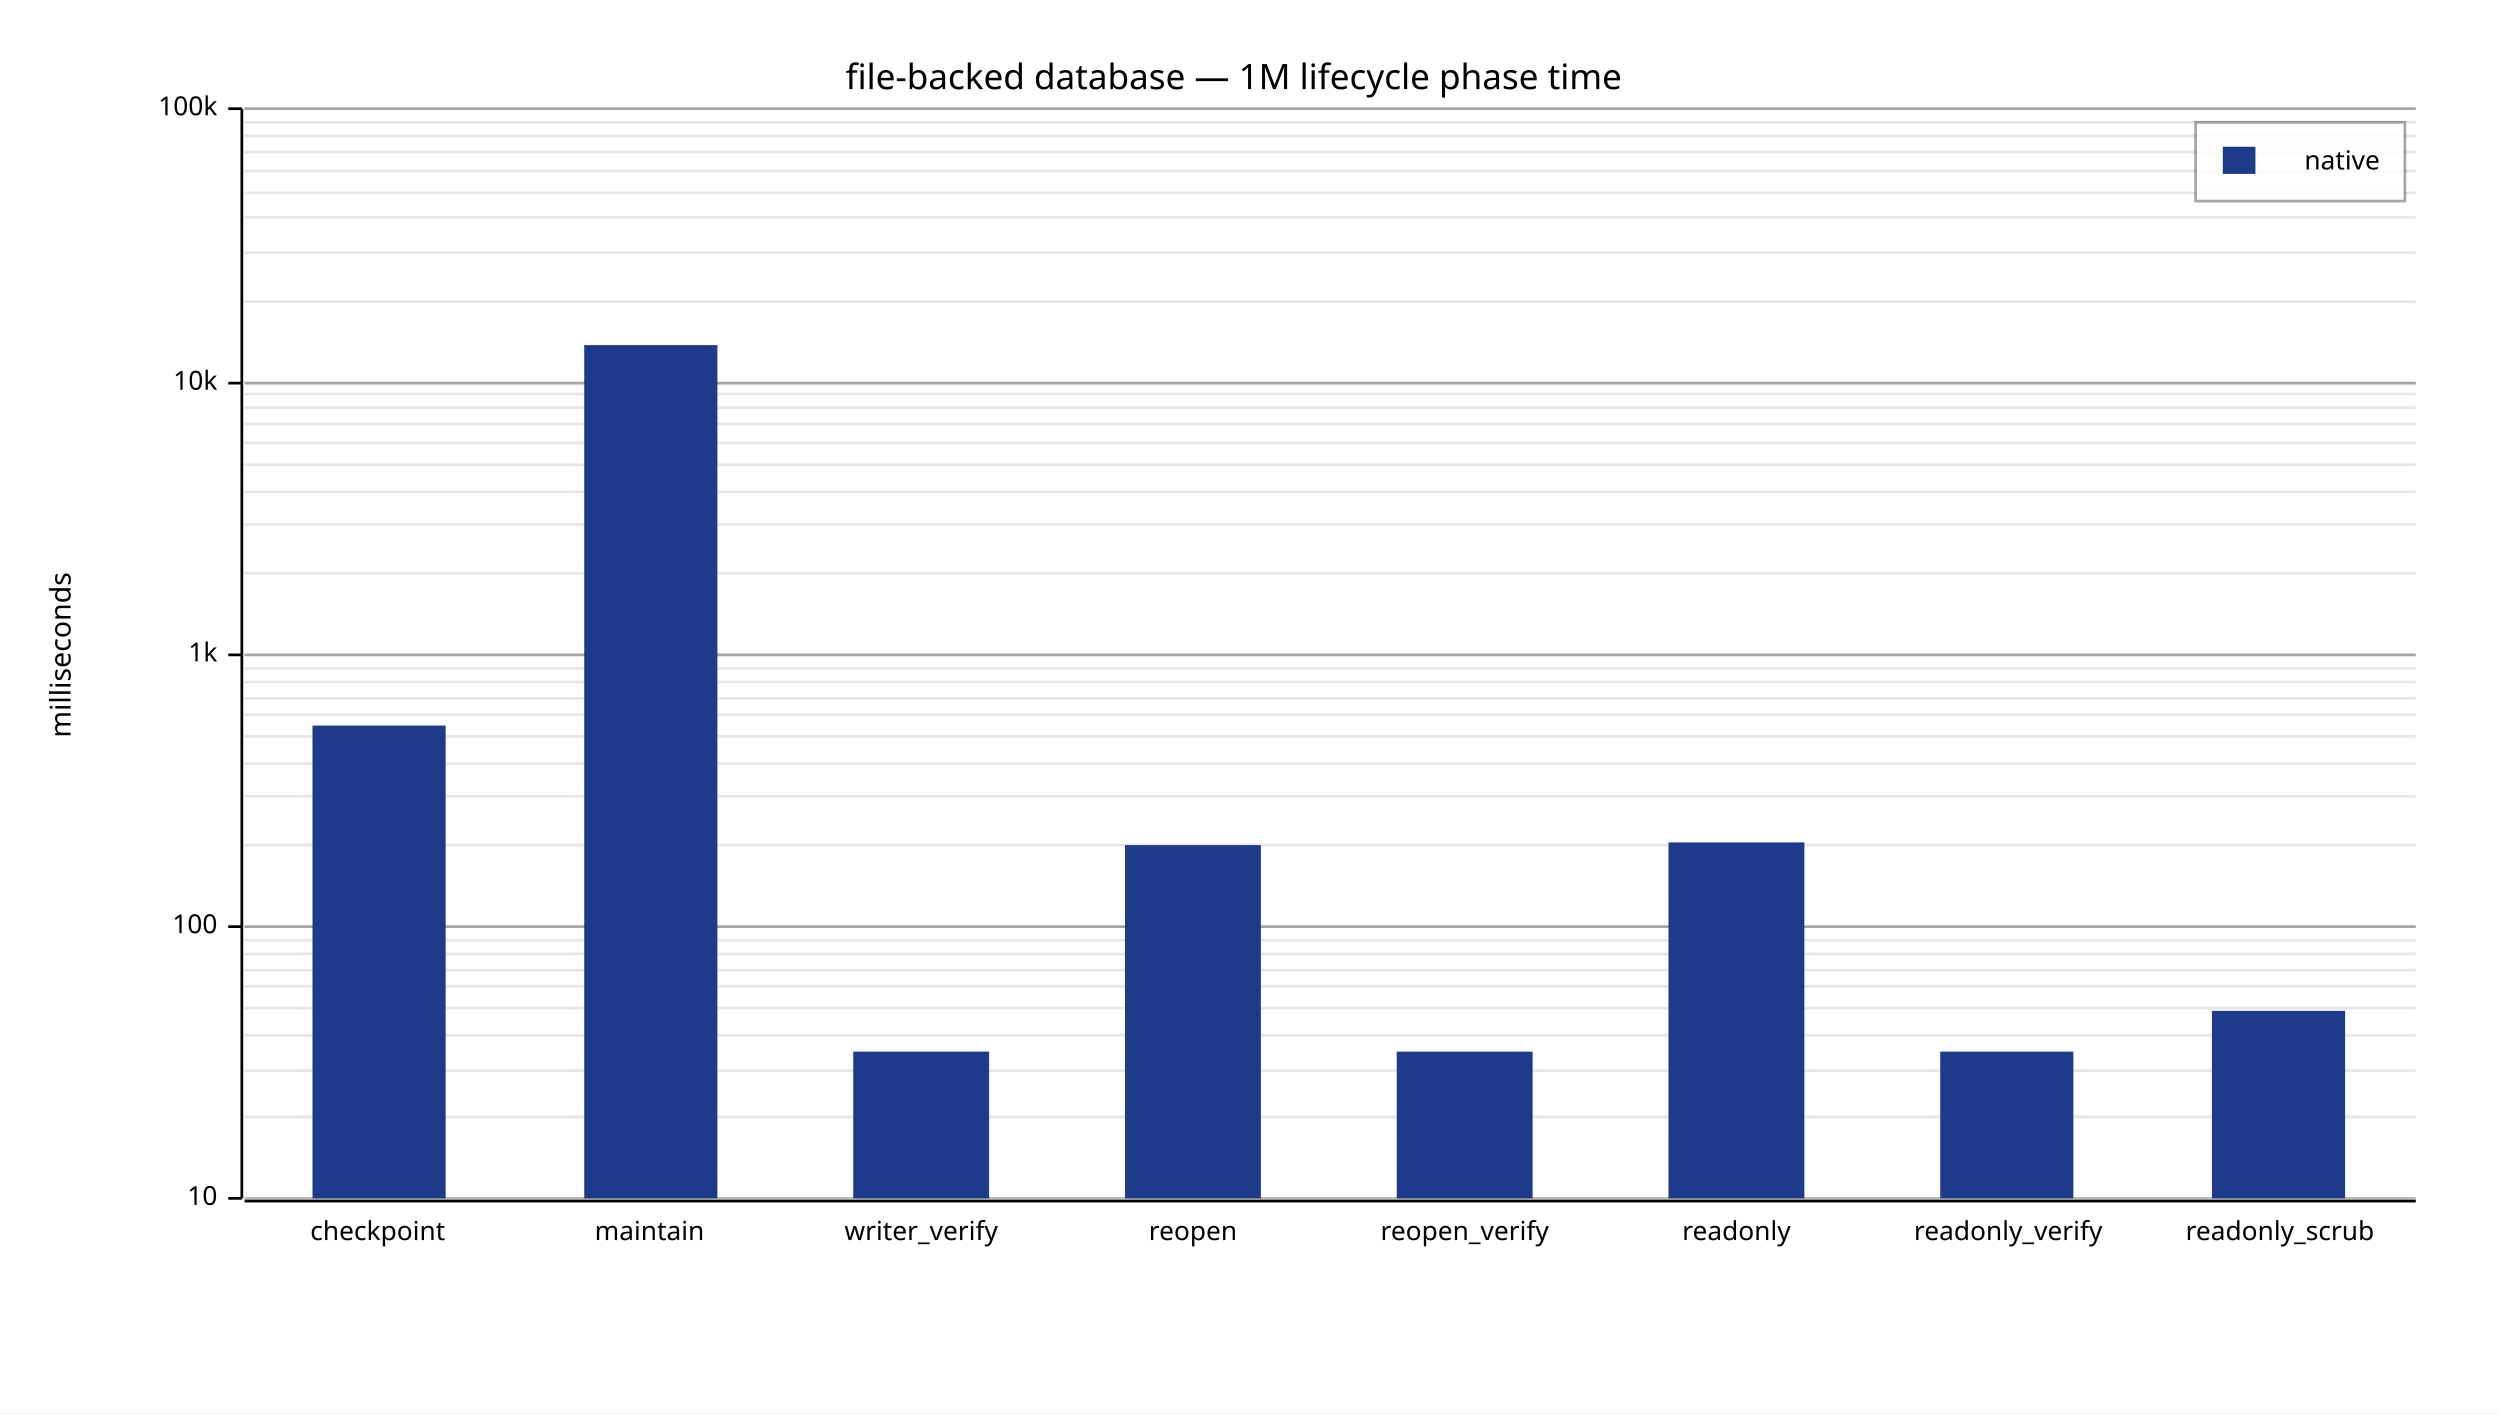
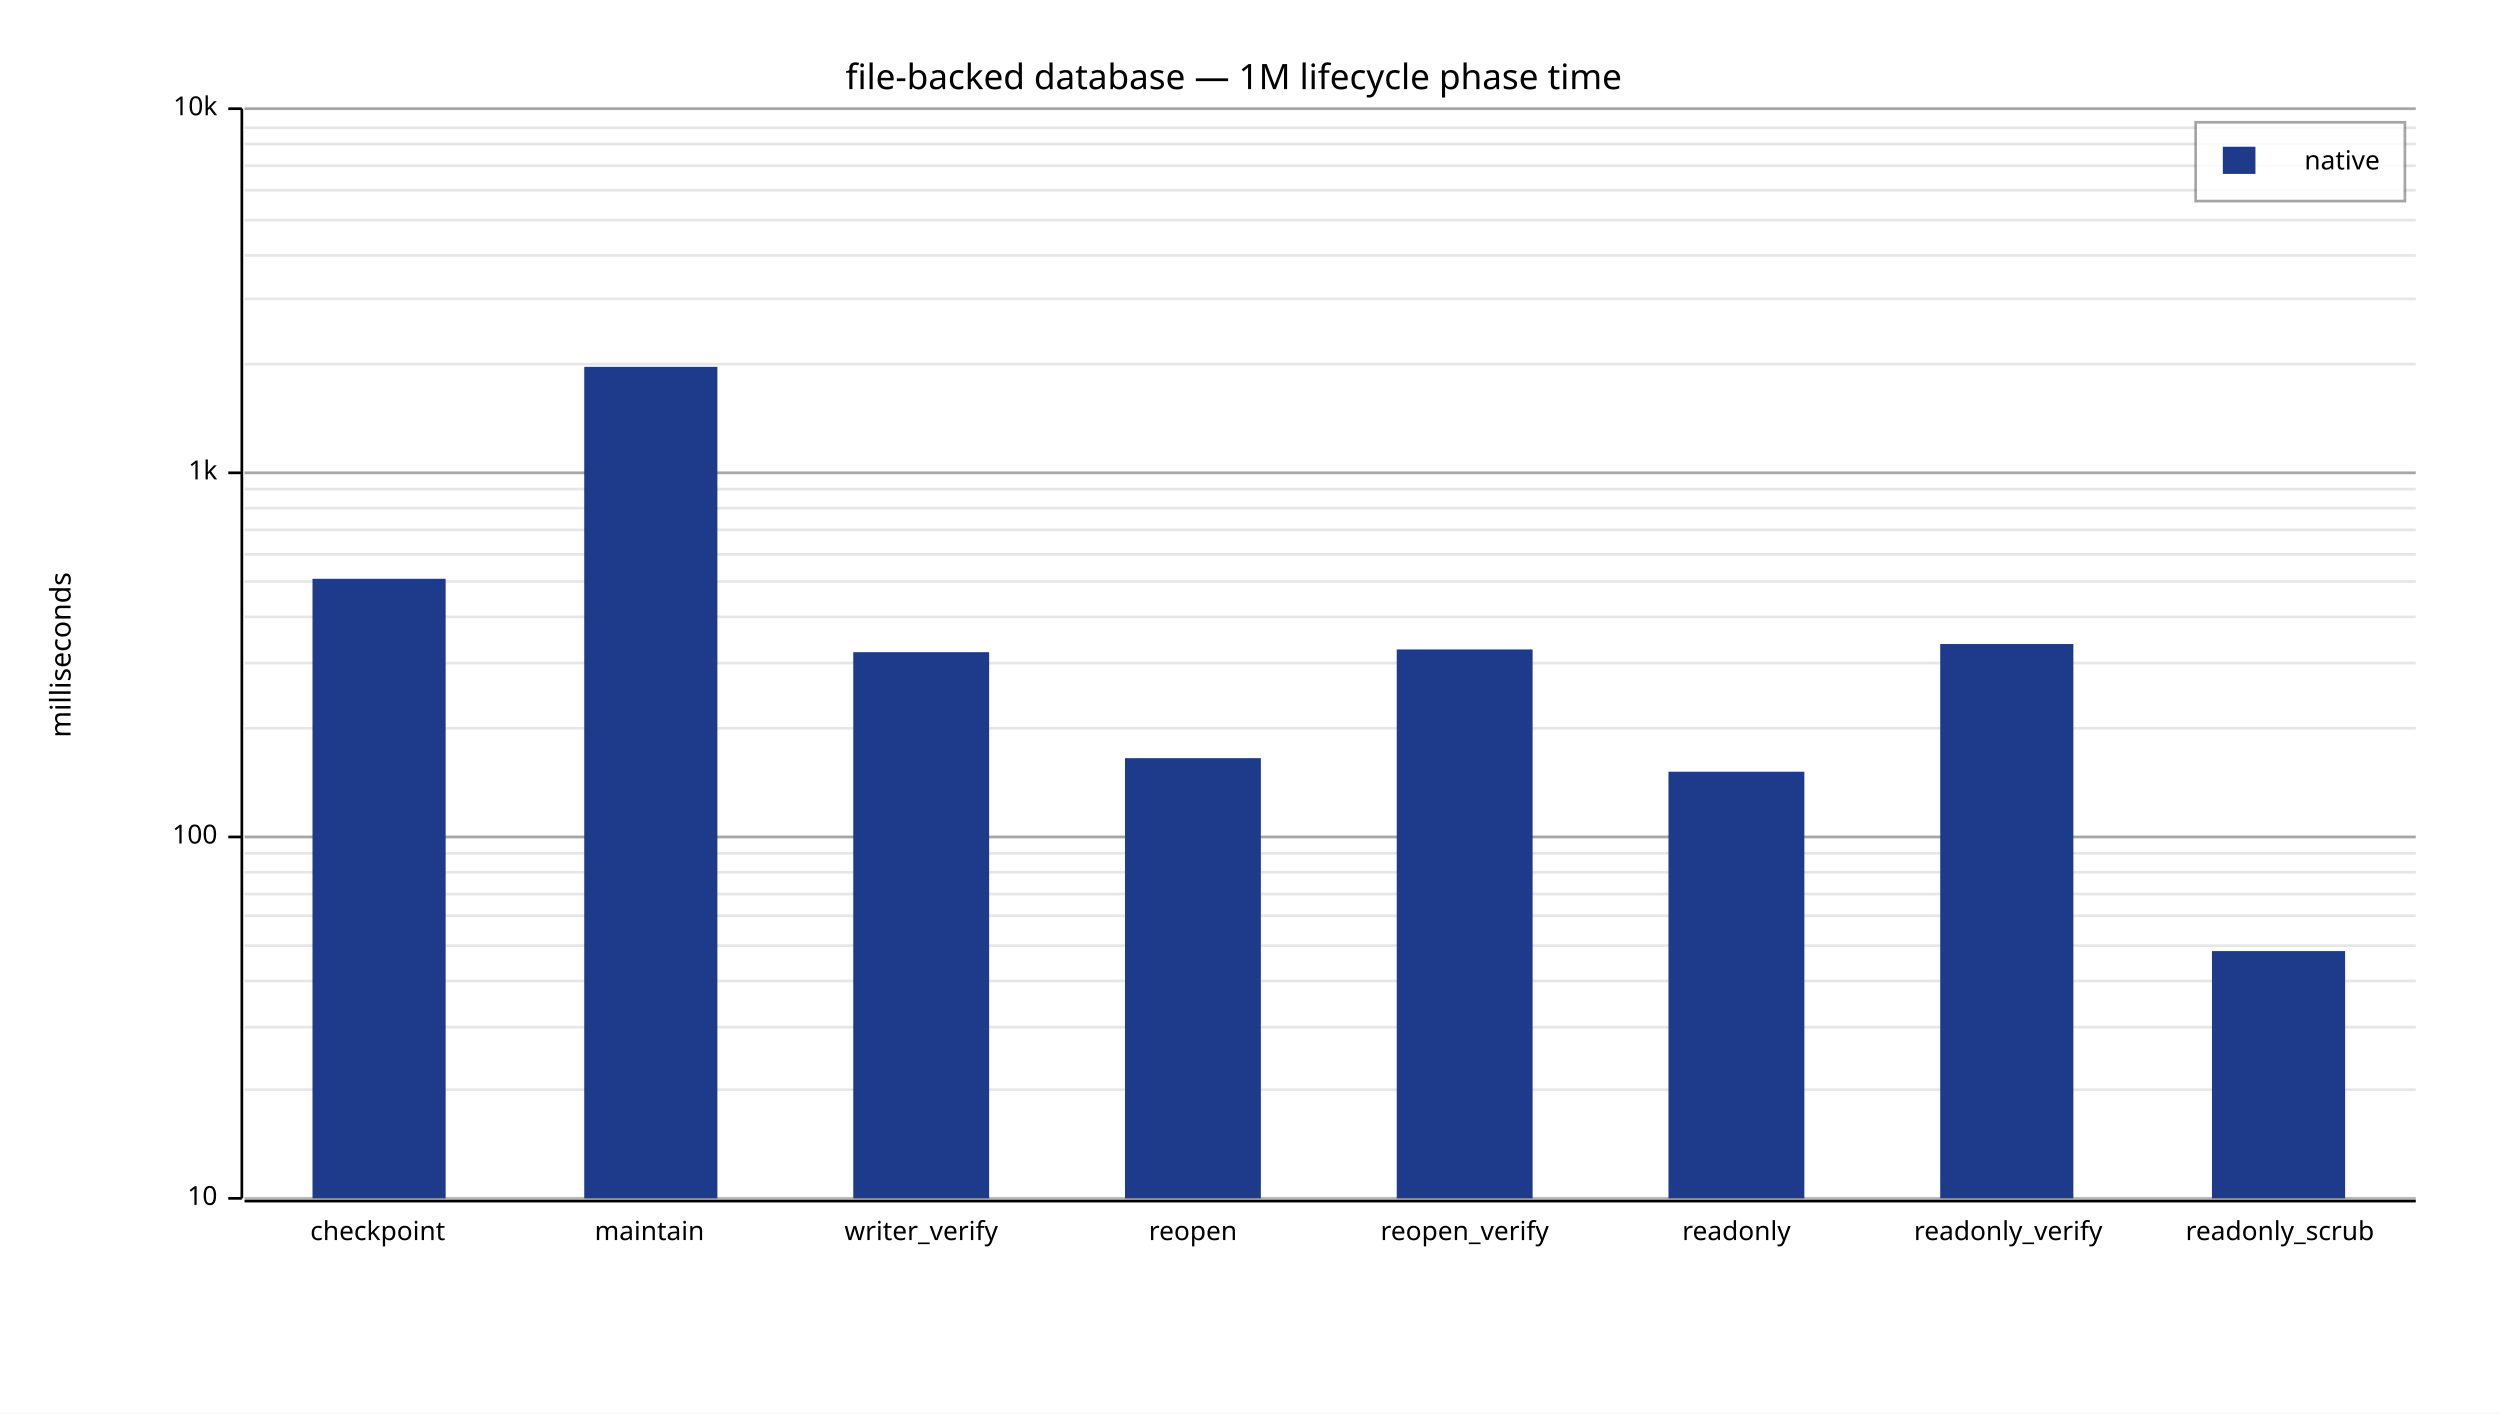
<svg xmlns="http://www.w3.org/2000/svg" width="920" height="520" viewBox="0 0 920 520">
  <rect x="0" y="0" width="920" height="520" opacity="1" fill="#FFFFFF" stroke="none" />
  <text x="454" y="23" dy="0.76em" text-anchor="middle" font-family="sans-serif" font-size="12.903" opacity="1" fill="#000000">
file-backed database — 1M lifecycle phase time
</text>
  <line opacity="0.1" stroke="#000000" stroke-width="1" x1="90" y1="441" x2="889" y2="441" />
-   <line opacity="0.1" stroke="#000000" stroke-width="1" x1="90" y1="411" x2="889" y2="411" />
-   <line opacity="0.1" stroke="#000000" stroke-width="1" x1="90" y1="394" x2="889" y2="394" />
-   <line opacity="0.1" stroke="#000000" stroke-width="1" x1="90" y1="381" x2="889" y2="381" />
-   <line opacity="0.1" stroke="#000000" stroke-width="1" x1="90" y1="371" x2="889" y2="371" />
-   <line opacity="0.1" stroke="#000000" stroke-width="1" x1="90" y1="363" x2="889" y2="363" />
-   <line opacity="0.1" stroke="#000000" stroke-width="1" x1="90" y1="357" x2="889" y2="357" />
-   <line opacity="0.1" stroke="#000000" stroke-width="1" x1="90" y1="351" x2="889" y2="351" />
-   <line opacity="0.1" stroke="#000000" stroke-width="1" x1="90" y1="346" x2="889" y2="346" />
-   <line opacity="0.1" stroke="#000000" stroke-width="1" x1="90" y1="341" x2="889" y2="341" />
-   <line opacity="0.1" stroke="#000000" stroke-width="1" x1="90" y1="341" x2="889" y2="341" />
-   <line opacity="0.1" stroke="#000000" stroke-width="1" x1="90" y1="311" x2="889" y2="311" />
-   <line opacity="0.1" stroke="#000000" stroke-width="1" x1="90" y1="293" x2="889" y2="293" />
-   <line opacity="0.1" stroke="#000000" stroke-width="1" x1="90" y1="281" x2="889" y2="281" />
-   <line opacity="0.1" stroke="#000000" stroke-width="1" x1="90" y1="271" x2="889" y2="271" />
-   <line opacity="0.1" stroke="#000000" stroke-width="1" x1="90" y1="263" x2="889" y2="263" />
-   <line opacity="0.1" stroke="#000000" stroke-width="1" x1="90" y1="257" x2="889" y2="257" />
-   <line opacity="0.1" stroke="#000000" stroke-width="1" x1="90" y1="251" x2="889" y2="251" />
-   <line opacity="0.1" stroke="#000000" stroke-width="1" x1="90" y1="246" x2="889" y2="246" />
-   <line opacity="0.1" stroke="#000000" stroke-width="1" x1="90" y1="241" x2="889" y2="241" />
-   <line opacity="0.1" stroke="#000000" stroke-width="1" x1="90" y1="241" x2="889" y2="241" />
-   <line opacity="0.1" stroke="#000000" stroke-width="1" x1="90" y1="211" x2="889" y2="211" />
-   <line opacity="0.1" stroke="#000000" stroke-width="1" x1="90" y1="193" x2="889" y2="193" />
-   <line opacity="0.1" stroke="#000000" stroke-width="1" x1="90" y1="181" x2="889" y2="181" />
-   <line opacity="0.1" stroke="#000000" stroke-width="1" x1="90" y1="171" x2="889" y2="171" />
-   <line opacity="0.1" stroke="#000000" stroke-width="1" x1="90" y1="163" x2="889" y2="163" />
-   <line opacity="0.1" stroke="#000000" stroke-width="1" x1="90" y1="156" x2="889" y2="156" />
-   <line opacity="0.1" stroke="#000000" stroke-width="1" x1="90" y1="150" x2="889" y2="150" />
-   <line opacity="0.1" stroke="#000000" stroke-width="1" x1="90" y1="145" x2="889" y2="145" />
-   <line opacity="0.1" stroke="#000000" stroke-width="1" x1="90" y1="141" x2="889" y2="141" />
-   <line opacity="0.1" stroke="#000000" stroke-width="1" x1="90" y1="141" x2="889" y2="141" />
-   <line opacity="0.1" stroke="#000000" stroke-width="1" x1="90" y1="111" x2="889" y2="111" />
-   <line opacity="0.1" stroke="#000000" stroke-width="1" x1="90" y1="93" x2="889" y2="93" />
-   <line opacity="0.1" stroke="#000000" stroke-width="1" x1="90" y1="80" x2="889" y2="80" />
-   <line opacity="0.1" stroke="#000000" stroke-width="1" x1="90" y1="71" x2="889" y2="71" />
-   <line opacity="0.1" stroke="#000000" stroke-width="1" x1="90" y1="63" x2="889" y2="63" />
-   <line opacity="0.1" stroke="#000000" stroke-width="1" x1="90" y1="56" x2="889" y2="56" />
-   <line opacity="0.1" stroke="#000000" stroke-width="1" x1="90" y1="50" x2="889" y2="50" />
-   <line opacity="0.1" stroke="#000000" stroke-width="1" x1="90" y1="45" x2="889" y2="45" />
+   <line opacity="0.1" stroke="#000000" stroke-width="1" x1="90" y1="401" x2="889" y2="401" />
+   <line opacity="0.1" stroke="#000000" stroke-width="1" x1="90" y1="378" x2="889" y2="378" />
+   <line opacity="0.1" stroke="#000000" stroke-width="1" x1="90" y1="361" x2="889" y2="361" />
+   <line opacity="0.1" stroke="#000000" stroke-width="1" x1="90" y1="348" x2="889" y2="348" />
+   <line opacity="0.1" stroke="#000000" stroke-width="1" x1="90" y1="337" x2="889" y2="337" />
+   <line opacity="0.1" stroke="#000000" stroke-width="1" x1="90" y1="329" x2="889" y2="329" />
+   <line opacity="0.1" stroke="#000000" stroke-width="1" x1="90" y1="321" x2="889" y2="321" />
+   <line opacity="0.1" stroke="#000000" stroke-width="1" x1="90" y1="314" x2="889" y2="314" />
+   <line opacity="0.1" stroke="#000000" stroke-width="1" x1="90" y1="308" x2="889" y2="308" />
+   <line opacity="0.1" stroke="#000000" stroke-width="1" x1="90" y1="308" x2="889" y2="308" />
+   <line opacity="0.1" stroke="#000000" stroke-width="1" x1="90" y1="268" x2="889" y2="268" />
+   <line opacity="0.1" stroke="#000000" stroke-width="1" x1="90" y1="244" x2="889" y2="244" />
+   <line opacity="0.1" stroke="#000000" stroke-width="1" x1="90" y1="227" x2="889" y2="227" />
+   <line opacity="0.1" stroke="#000000" stroke-width="1" x1="90" y1="214" x2="889" y2="214" />
+   <line opacity="0.1" stroke="#000000" stroke-width="1" x1="90" y1="204" x2="889" y2="204" />
+   <line opacity="0.1" stroke="#000000" stroke-width="1" x1="90" y1="195" x2="889" y2="195" />
+   <line opacity="0.1" stroke="#000000" stroke-width="1" x1="90" y1="187" x2="889" y2="187" />
+   <line opacity="0.1" stroke="#000000" stroke-width="1" x1="90" y1="180" x2="889" y2="180" />
+   <line opacity="0.1" stroke="#000000" stroke-width="1" x1="90" y1="174" x2="889" y2="174" />
+   <line opacity="0.1" stroke="#000000" stroke-width="1" x1="90" y1="174" x2="889" y2="174" />
+   <line opacity="0.1" stroke="#000000" stroke-width="1" x1="90" y1="134" x2="889" y2="134" />
+   <line opacity="0.1" stroke="#000000" stroke-width="1" x1="90" y1="110" x2="889" y2="110" />
+   <line opacity="0.1" stroke="#000000" stroke-width="1" x1="90" y1="94" x2="889" y2="94" />
+   <line opacity="0.1" stroke="#000000" stroke-width="1" x1="90" y1="81" x2="889" y2="81" />
+   <line opacity="0.1" stroke="#000000" stroke-width="1" x1="90" y1="70" x2="889" y2="70" />
+   <line opacity="0.1" stroke="#000000" stroke-width="1" x1="90" y1="61" x2="889" y2="61" />
+   <line opacity="0.1" stroke="#000000" stroke-width="1" x1="90" y1="53" x2="889" y2="53" />
+   <line opacity="0.1" stroke="#000000" stroke-width="1" x1="90" y1="47" x2="889" y2="47" />
  <line opacity="0.1" stroke="#000000" stroke-width="1" x1="90" y1="40" x2="889" y2="40" />
  <line opacity="0.1" stroke="#000000" stroke-width="1" x1="90" y1="40" x2="889" y2="40" />
  <text x="18" y="241" dy="0.76em" text-anchor="middle" font-family="sans-serif" font-size="10.484" opacity="1" fill="#000000" transform="rotate(270, 18, 241)">
milliseconds
</text>
  <line opacity="0.2" stroke="#000000" stroke-width="1" x1="90" y1="441" x2="889" y2="441" />
-   <line opacity="0.2" stroke="#000000" stroke-width="1" x1="90" y1="341" x2="889" y2="341" />
-   <line opacity="0.2" stroke="#000000" stroke-width="1" x1="90" y1="241" x2="889" y2="241" />
-   <line opacity="0.2" stroke="#000000" stroke-width="1" x1="90" y1="141" x2="889" y2="141" />
+   <line opacity="0.2" stroke="#000000" stroke-width="1" x1="90" y1="308" x2="889" y2="308" />
+   <line opacity="0.2" stroke="#000000" stroke-width="1" x1="90" y1="174" x2="889" y2="174" />
  <line opacity="0.2" stroke="#000000" stroke-width="1" x1="90" y1="40" x2="889" y2="40" />
  <polyline fill="none" opacity="1" stroke="#000000" stroke-width="1" points="89,40 89,441 " />
  <text x="80" y="441" dy="0.5ex" text-anchor="end" font-family="sans-serif" font-size="9.677" opacity="1" fill="#000000">
10
</text>
  <polyline fill="none" opacity="1" stroke="#000000" stroke-width="1" points="84,441 89,441 " />
-   <text x="80" y="341" dy="0.5ex" text-anchor="end" font-family="sans-serif" font-size="9.677" opacity="1" fill="#000000">
+   <text x="80" y="308" dy="0.5ex" text-anchor="end" font-family="sans-serif" font-size="9.677" opacity="1" fill="#000000">
100
</text>
-   <polyline fill="none" opacity="1" stroke="#000000" stroke-width="1" points="84,341 89,341 " />
-   <text x="80" y="241" dy="0.5ex" text-anchor="end" font-family="sans-serif" font-size="9.677" opacity="1" fill="#000000">
+   <polyline fill="none" opacity="1" stroke="#000000" stroke-width="1" points="84,308 89,308 " />
+   <text x="80" y="174" dy="0.5ex" text-anchor="end" font-family="sans-serif" font-size="9.677" opacity="1" fill="#000000">
1k
</text>
-   <polyline fill="none" opacity="1" stroke="#000000" stroke-width="1" points="84,241 89,241 " />
-   <text x="80" y="141" dy="0.5ex" text-anchor="end" font-family="sans-serif" font-size="9.677" opacity="1" fill="#000000">
+   <polyline fill="none" opacity="1" stroke="#000000" stroke-width="1" points="84,174 89,174 " />
+   <text x="80" y="40" dy="0.5ex" text-anchor="end" font-family="sans-serif" font-size="9.677" opacity="1" fill="#000000">
10k
- </text>
-   <polyline fill="none" opacity="1" stroke="#000000" stroke-width="1" points="84,141 89,141 " />
-   <text x="80" y="40" dy="0.5ex" text-anchor="end" font-family="sans-serif" font-size="9.677" opacity="1" fill="#000000">
- 100k
</text>
  <polyline fill="none" opacity="1" stroke="#000000" stroke-width="1" points="84,40 89,40 " />
  <polyline fill="none" opacity="1" stroke="#000000" stroke-width="1" points="90,442 889,442 " />
-   <rect x="115" y="267" width="49" height="174" opacity="1" fill="#1E3A8A" stroke="none" />
-   <rect x="215" y="127" width="49" height="314" opacity="1" fill="#1E3A8A" stroke="none" />
-   <rect x="314" y="387" width="50" height="54" opacity="1" fill="#1E3A8A" stroke="none" />
-   <rect x="414" y="311" width="50" height="130" opacity="1" fill="#1E3A8A" stroke="none" />
-   <rect x="514" y="387" width="50" height="54" opacity="1" fill="#1E3A8A" stroke="none" />
-   <rect x="614" y="310" width="50" height="131" opacity="1" fill="#1E3A8A" stroke="none" />
-   <rect x="714" y="387" width="49" height="54" opacity="1" fill="#1E3A8A" stroke="none" />
-   <rect x="814" y="372" width="49" height="69" opacity="1" fill="#1E3A8A" stroke="none" />
+   <rect x="115" y="213" width="49" height="228" opacity="1" fill="#1E3A8A" stroke="none" />
+   <rect x="215" y="135" width="49" height="306" opacity="1" fill="#1E3A8A" stroke="none" />
+   <rect x="314" y="240" width="50" height="201" opacity="1" fill="#1E3A8A" stroke="none" />
+   <rect x="414" y="279" width="50" height="162" opacity="1" fill="#1E3A8A" stroke="none" />
+   <rect x="514" y="239" width="50" height="202" opacity="1" fill="#1E3A8A" stroke="none" />
+   <rect x="614" y="284" width="50" height="157" opacity="1" fill="#1E3A8A" stroke="none" />
+   <rect x="714" y="237" width="49" height="204" opacity="1" fill="#1E3A8A" stroke="none" />
+   <rect x="814" y="350" width="49" height="91" opacity="1" fill="#1E3A8A" stroke="none" />
  <rect x="808" y="45" width="77" height="29" opacity="0.85" fill="#FFFFFF" stroke="none" />
  <rect x="808" y="45" width="77" height="29" opacity="0.35" fill="none" stroke="#000000" />
  <text x="848" y="55" dy="0.76em" text-anchor="start" font-family="sans-serif" font-size="9.677" opacity="1" fill="#000000">
native
</text>
  <rect x="818" y="54" width="12" height="10" opacity="1" fill="#1E3A8A" stroke="none" />
  <text x="139" y="449" dy="0.76em" text-anchor="middle" font-family="sans-serif" font-size="9.677" opacity="1" fill="#000000">
checkpoint
</text>
  <text x="239" y="449" dy="0.76em" text-anchor="middle" font-family="sans-serif" font-size="9.677" opacity="1" fill="#000000">
maintain
</text>
  <text x="339" y="449" dy="0.76em" text-anchor="middle" font-family="sans-serif" font-size="9.677" opacity="1" fill="#000000">
writer_verify
</text>
  <text x="439" y="449" dy="0.76em" text-anchor="middle" font-family="sans-serif" font-size="9.677" opacity="1" fill="#000000">
reopen
</text>
  <text x="539" y="449" dy="0.76em" text-anchor="middle" font-family="sans-serif" font-size="9.677" opacity="1" fill="#000000">
reopen_verify
</text>
  <text x="639" y="449" dy="0.76em" text-anchor="middle" font-family="sans-serif" font-size="9.677" opacity="1" fill="#000000">
readonly
</text>
  <text x="739" y="449" dy="0.76em" text-anchor="middle" font-family="sans-serif" font-size="9.677" opacity="1" fill="#000000">
readonly_verify
</text>
  <text x="839" y="449" dy="0.76em" text-anchor="middle" font-family="sans-serif" font-size="9.677" opacity="1" fill="#000000">
readonly_scrub
</text>
</svg>
